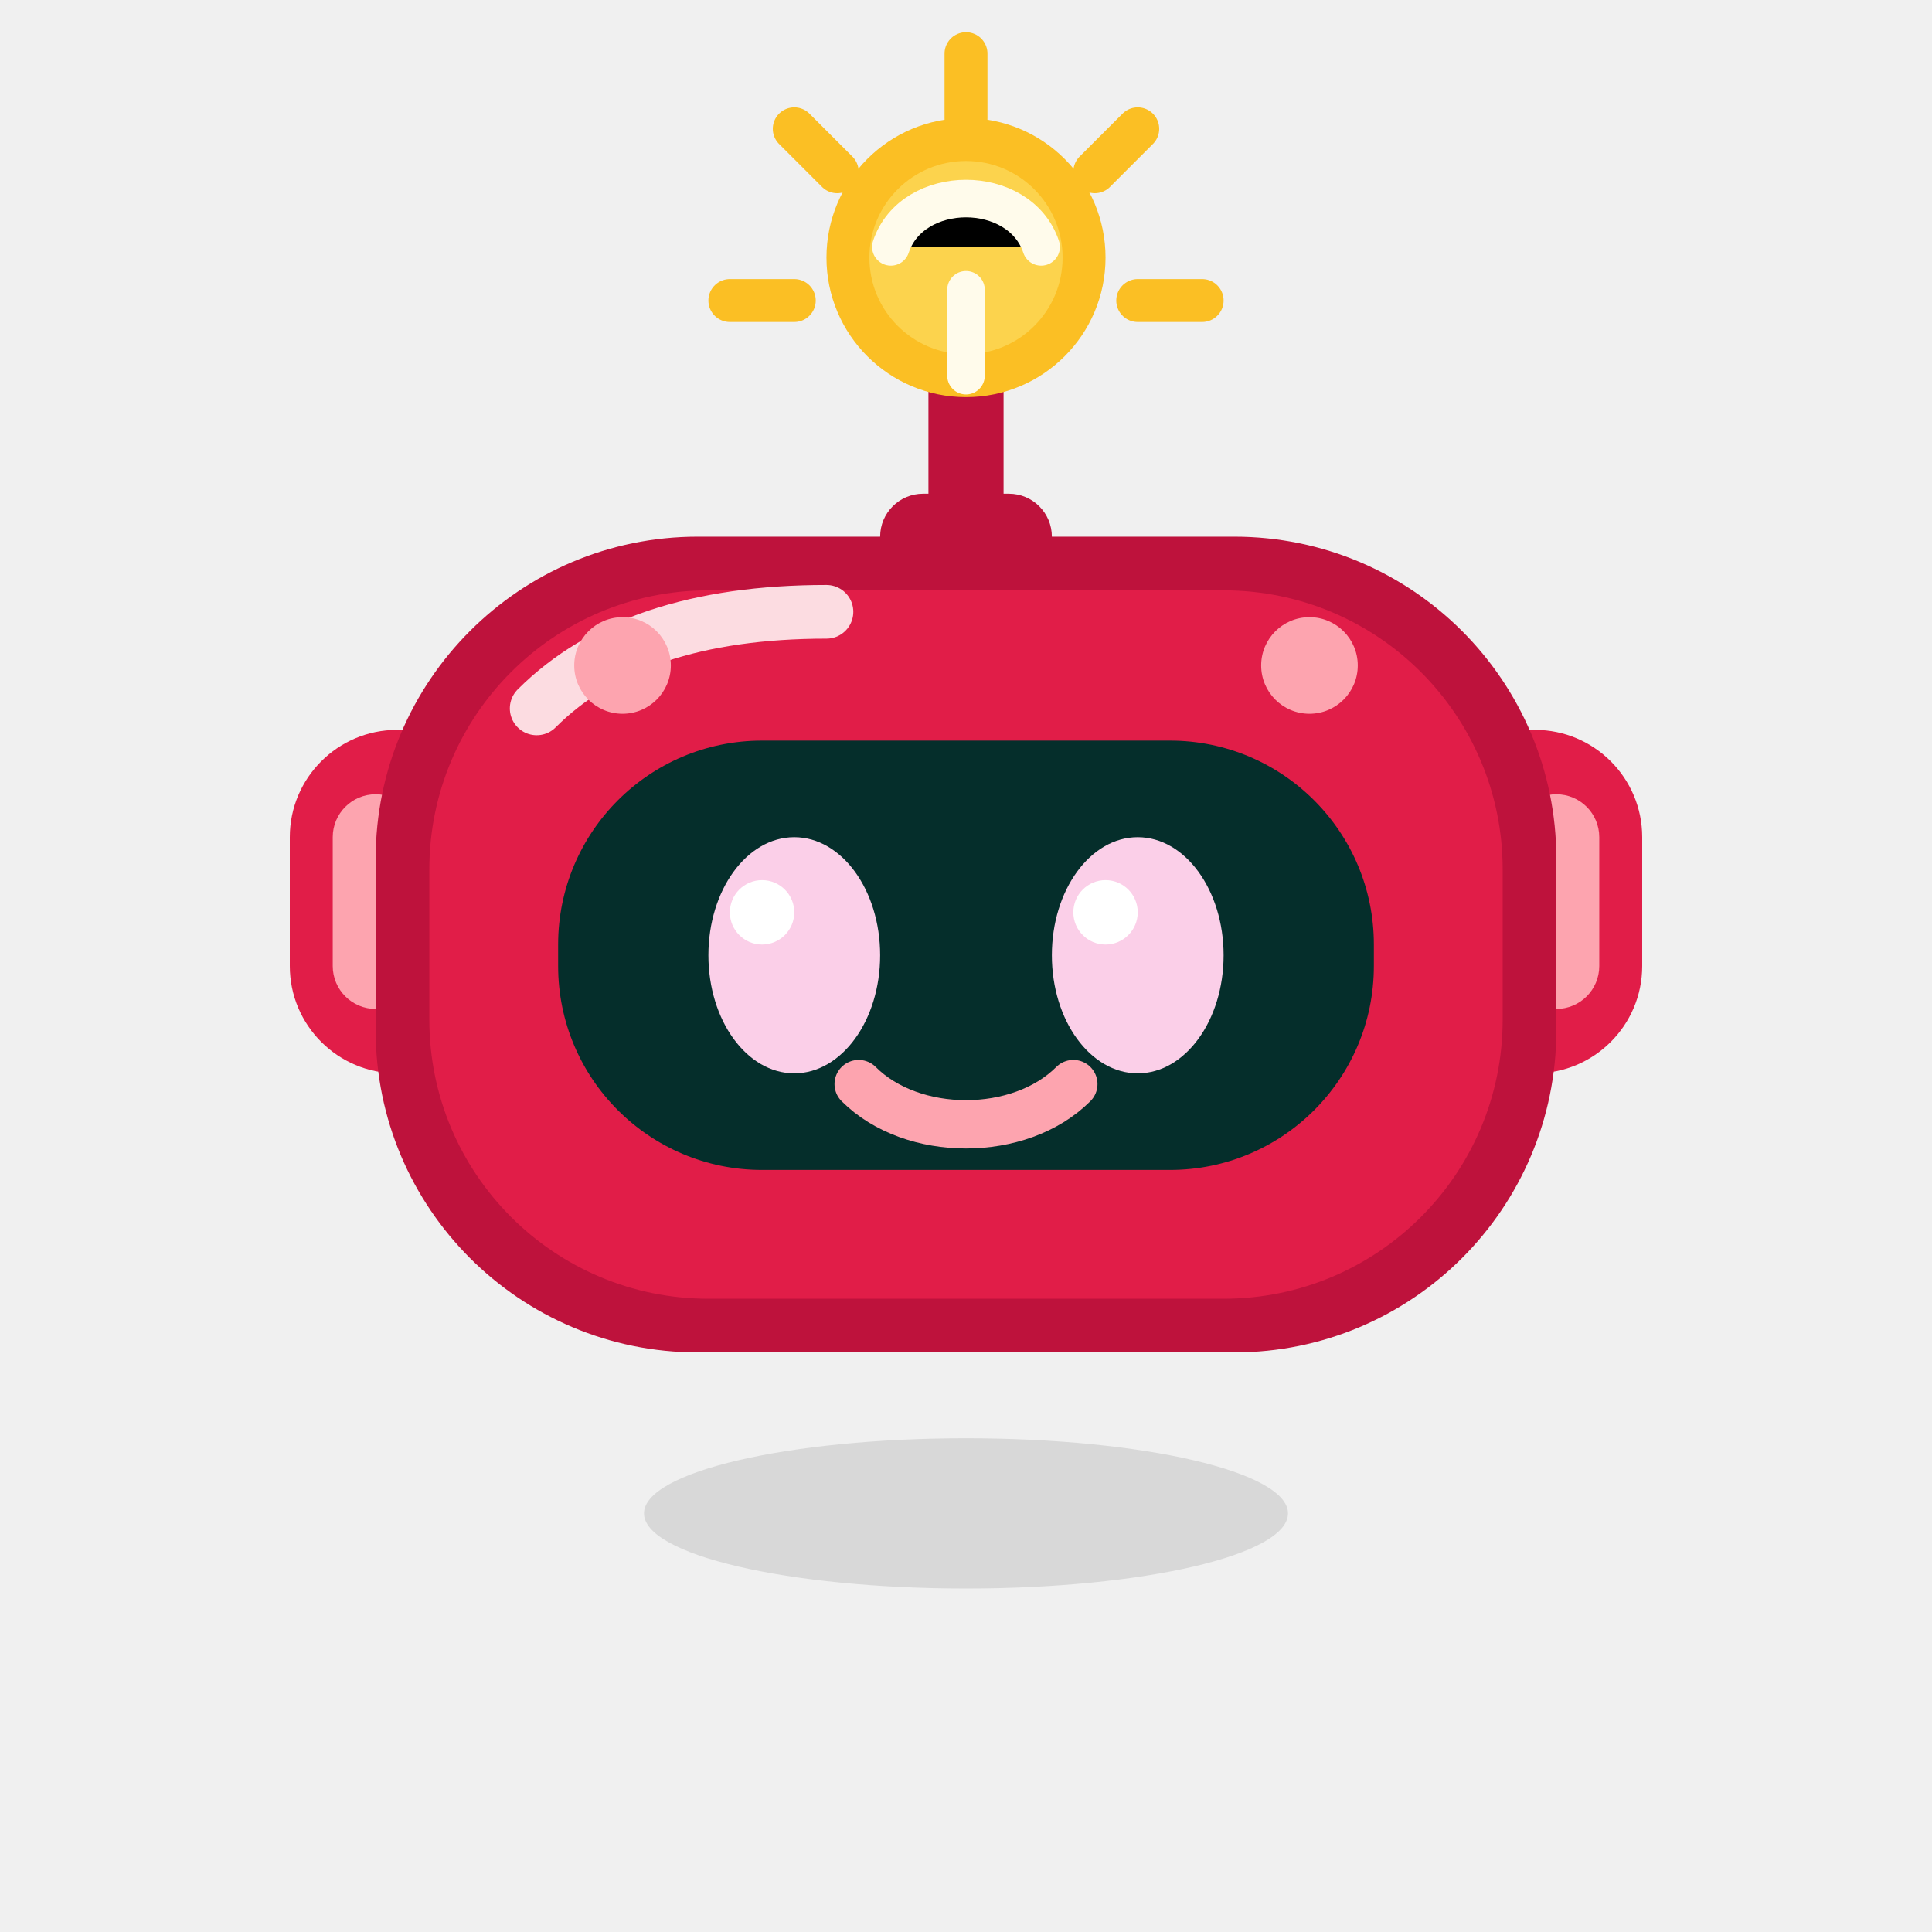
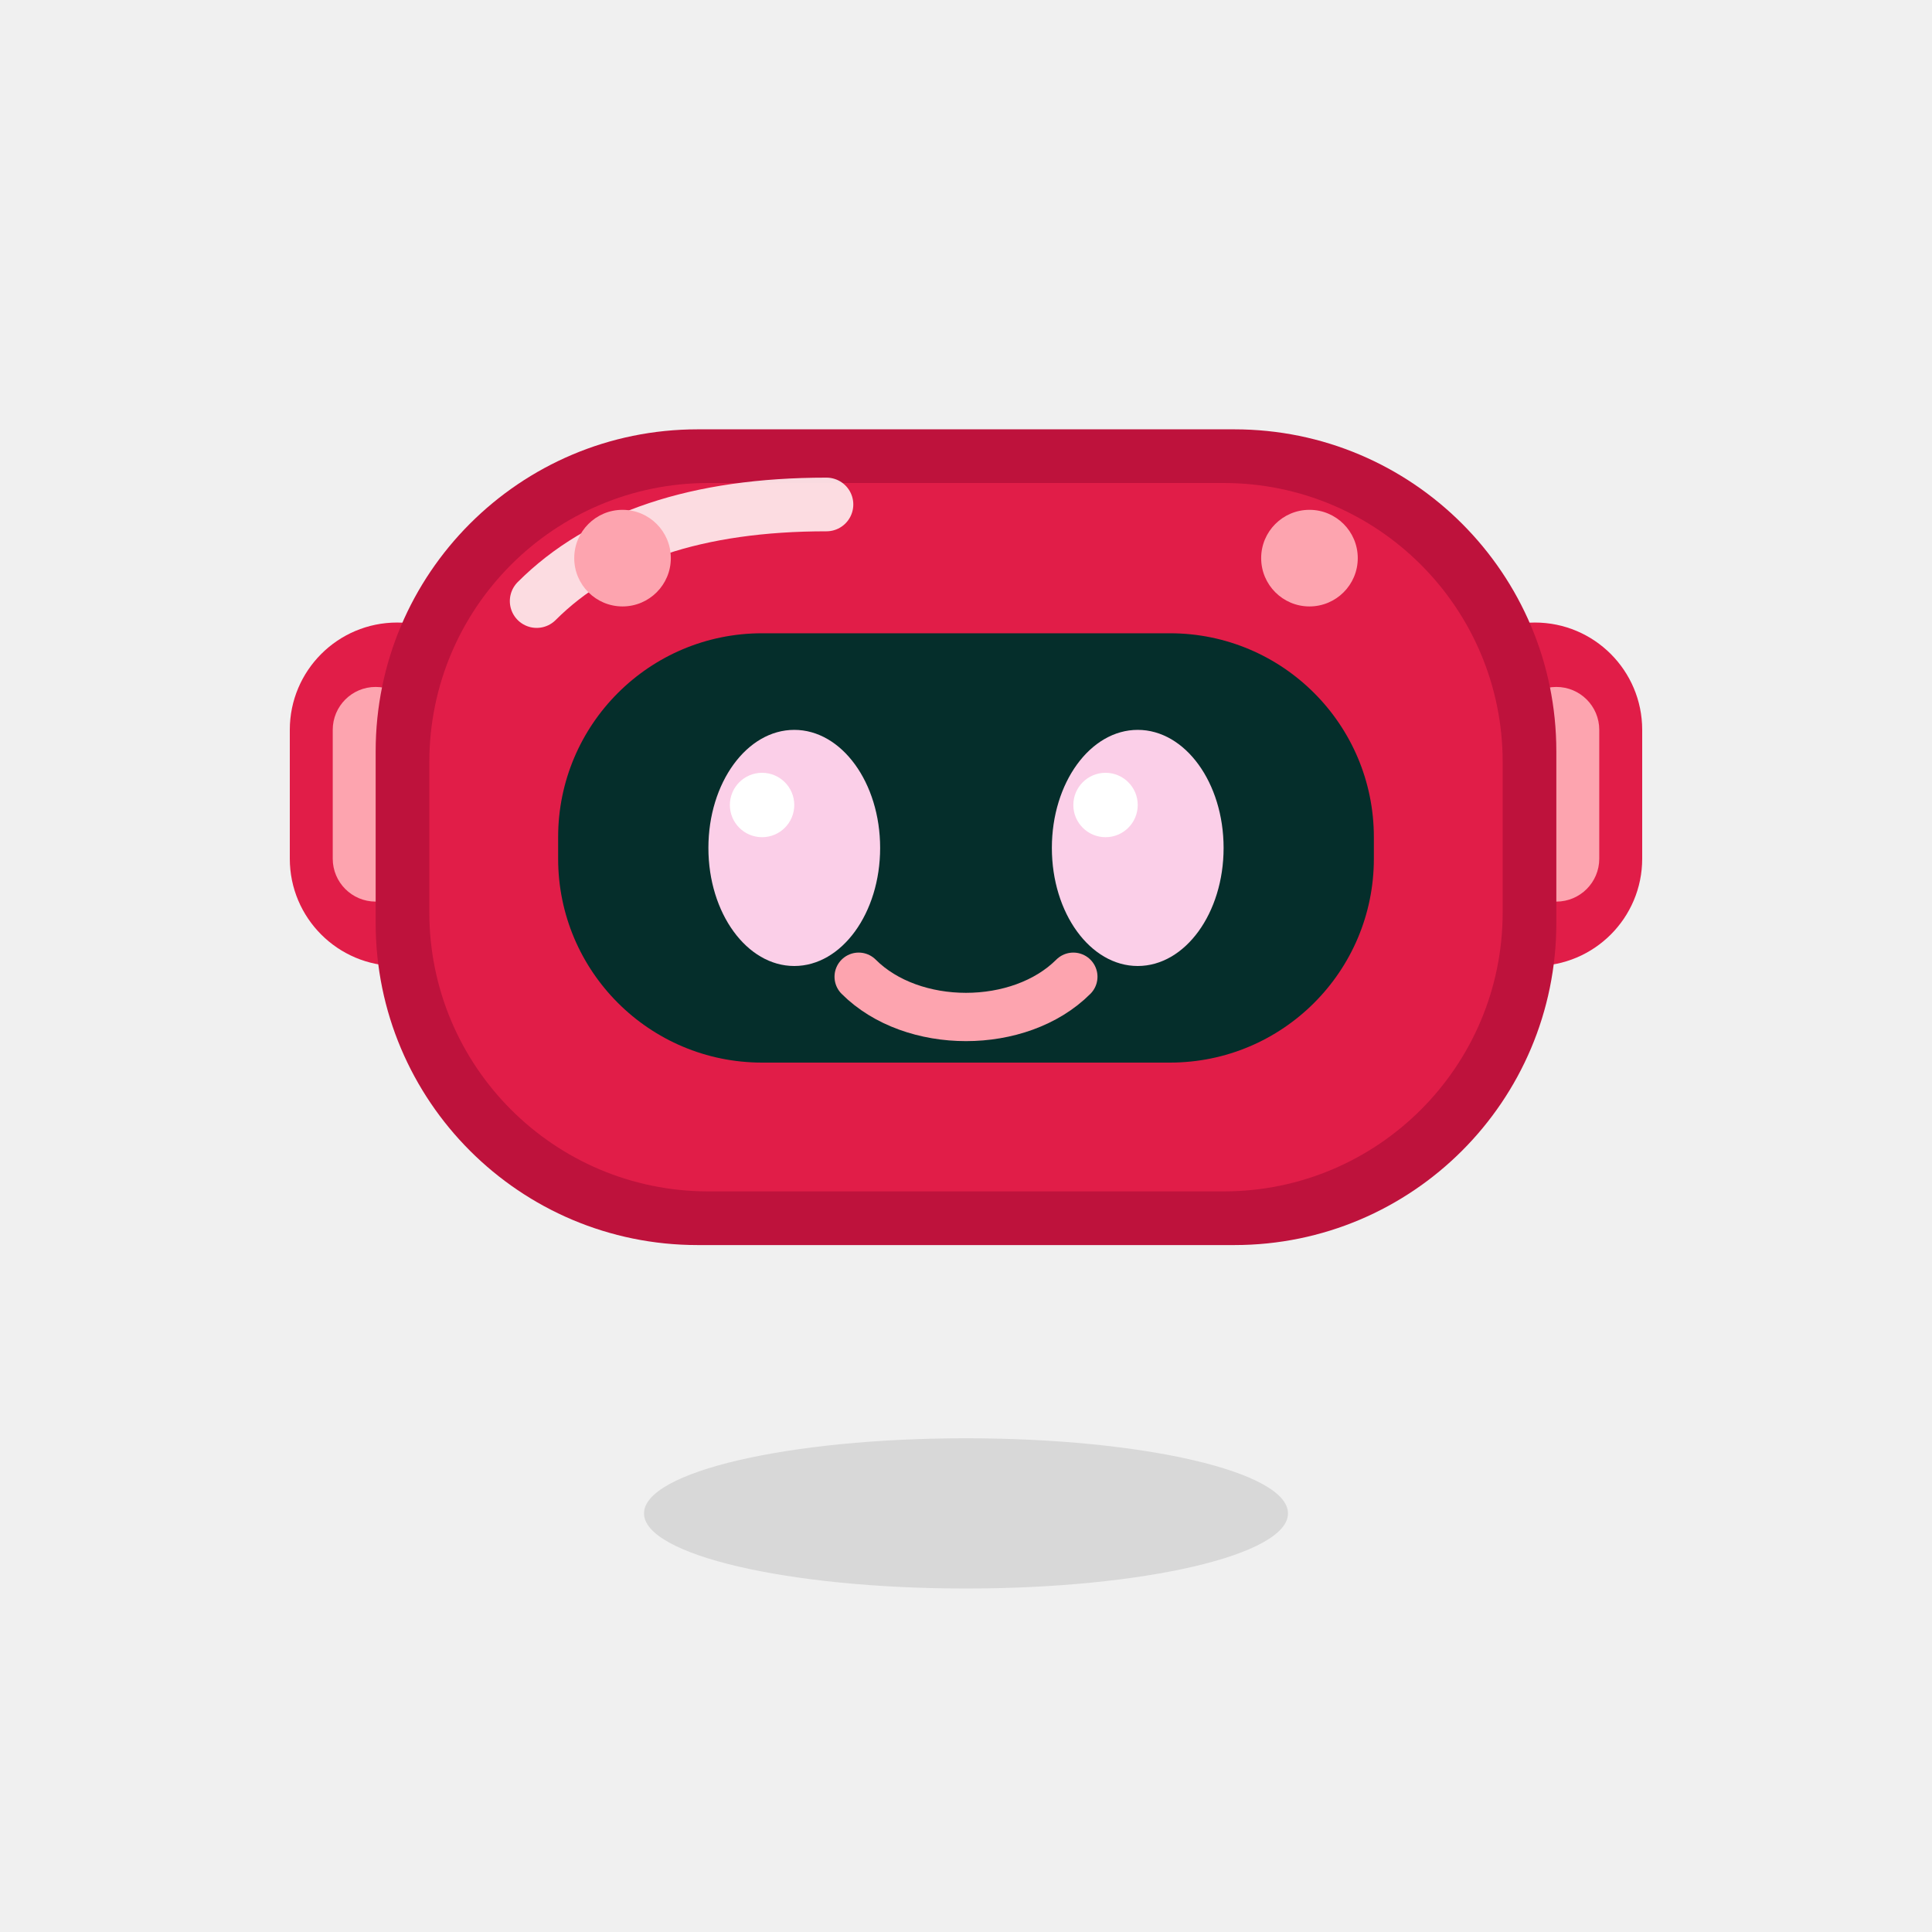
<svg xmlns="http://www.w3.org/2000/svg" viewBox="0 0 180 180">
  <ellipse cx="90" cy="141" rx="30" ry="7" fill="#000000" opacity="0.10" />
  <g>
-     <path d="M90 34v17" stroke="#BE123C" stroke-width="7" stroke-linecap="round" />
-     <rect x="82" y="46" width="16" height="9" rx="4" fill="#BE123C" />
-     <circle cx="90" cy="24" r="13" fill="#FBBF24" />
-     <circle cx="90" cy="24" r="9" fill="#FCD34D" />
-     <path d="M83 23c2-6 12-6 14 0" stroke="#FFFBEB" stroke-width="3.5" stroke-linecap="round" />
-     <path d="M90 27v8" stroke="#FFFBEB" stroke-width="3.5" stroke-linecap="round" />
-     <path d="M90 5v6" stroke="#FBBF24" stroke-width="4" stroke-linecap="round" />
-     <path d="M74 12l4 4" stroke="#FBBF24" stroke-width="4" stroke-linecap="round" />
-     <path d="M106 12l-4 4" stroke="#FBBF24" stroke-width="4" stroke-linecap="round" />
-     <path d="M68 28h6" stroke="#FBBF24" stroke-width="4" stroke-linecap="round" />
-     <path d="M106 28h6" stroke="#FBBF24" stroke-width="4" stroke-linecap="round" />
+     <rect x="27" y="58" width="20" height="32" rx="10" fill="#E11D48" />
+     <rect x="31" y="64" width="8" height="20" rx="4" fill="#FDA4AF" />
+     <rect x="133" y="58" width="20" height="32" rx="10" fill="#E11D48" />
+     <rect x="141" y="64" width="8" height="20" rx="4" fill="#FDA4AF" />
  </g>
-   <g>
-     <rect x="27" y="68" width="20" height="32" rx="10" fill="#E11D48" />
-     <rect x="31" y="74" width="8" height="20" rx="4" fill="#FDA4AF" />
-     <rect x="133" y="68" width="20" height="32" rx="10" fill="#E11D48" />
-     <rect x="141" y="74" width="8" height="20" rx="4" fill="#FDA4AF" />
-   </g>
-   <rect x="35" y="50" width="110" height="76" rx="30" fill="#BE123C" />
-   <rect x="40" y="55" width="100" height="66" rx="26" fill="#E11D48" />
-   <rect x="52" y="69" width="76" height="40" rx="19" fill="#052E2B" />
-   <ellipse cx="74" cy="89" rx="8" ry="11" fill="#FBCFE8" />
-   <ellipse cx="106" cy="89" rx="8" ry="11" fill="#FBCFE8" />
-   <circle cx="71" cy="85" r="3" fill="#FFFFFF" />
-   <circle cx="103" cy="85" r="3" fill="#FFFFFF" />
-   <path d="M80 101c5 5 15 5 20 0" fill="none" stroke="#FDA4AF" stroke-width="4.5" stroke-linecap="round" />
-   <path d="M50 66c6-6 15-9 27-9" fill="none" stroke="#FFF1F2" stroke-width="5" stroke-linecap="round" opacity="0.9" />
-   <circle cx="58" cy="62" r="4.5" fill="#FDA4AF" />
-   <circle cx="122" cy="62" r="4.5" fill="#FDA4AF" />
+   <rect x="35" y="40" width="110" height="76" rx="30" fill="#BE123C" />
+   <rect x="40" y="45" width="100" height="66" rx="26" fill="#E11D48" />
+   <rect x="52" y="59" width="76" height="40" rx="19" fill="#052E2B" />
+   <ellipse cx="74" cy="79" rx="8" ry="11" fill="#FBCFE8" />
+   <ellipse cx="106" cy="79" rx="8" ry="11" fill="#FBCFE8" />
+   <circle cx="71" cy="75" r="3" fill="#FFFFFF" />
+   <circle cx="103" cy="75" r="3" fill="#FFFFFF" />
+   <path d="M80 91c5 5 15 5 20 0" fill="none" stroke="#FDA4AF" stroke-width="4.5" stroke-linecap="round" />
+   <path d="M50 56c6-6 15-9 27-9" fill="none" stroke="#FFF1F2" stroke-width="5" stroke-linecap="round" opacity="0.9" />
+   <circle cx="58" cy="52" r="4.5" fill="#FDA4AF" />
+   <circle cx="122" cy="52" r="4.5" fill="#FDA4AF" />
</svg>
